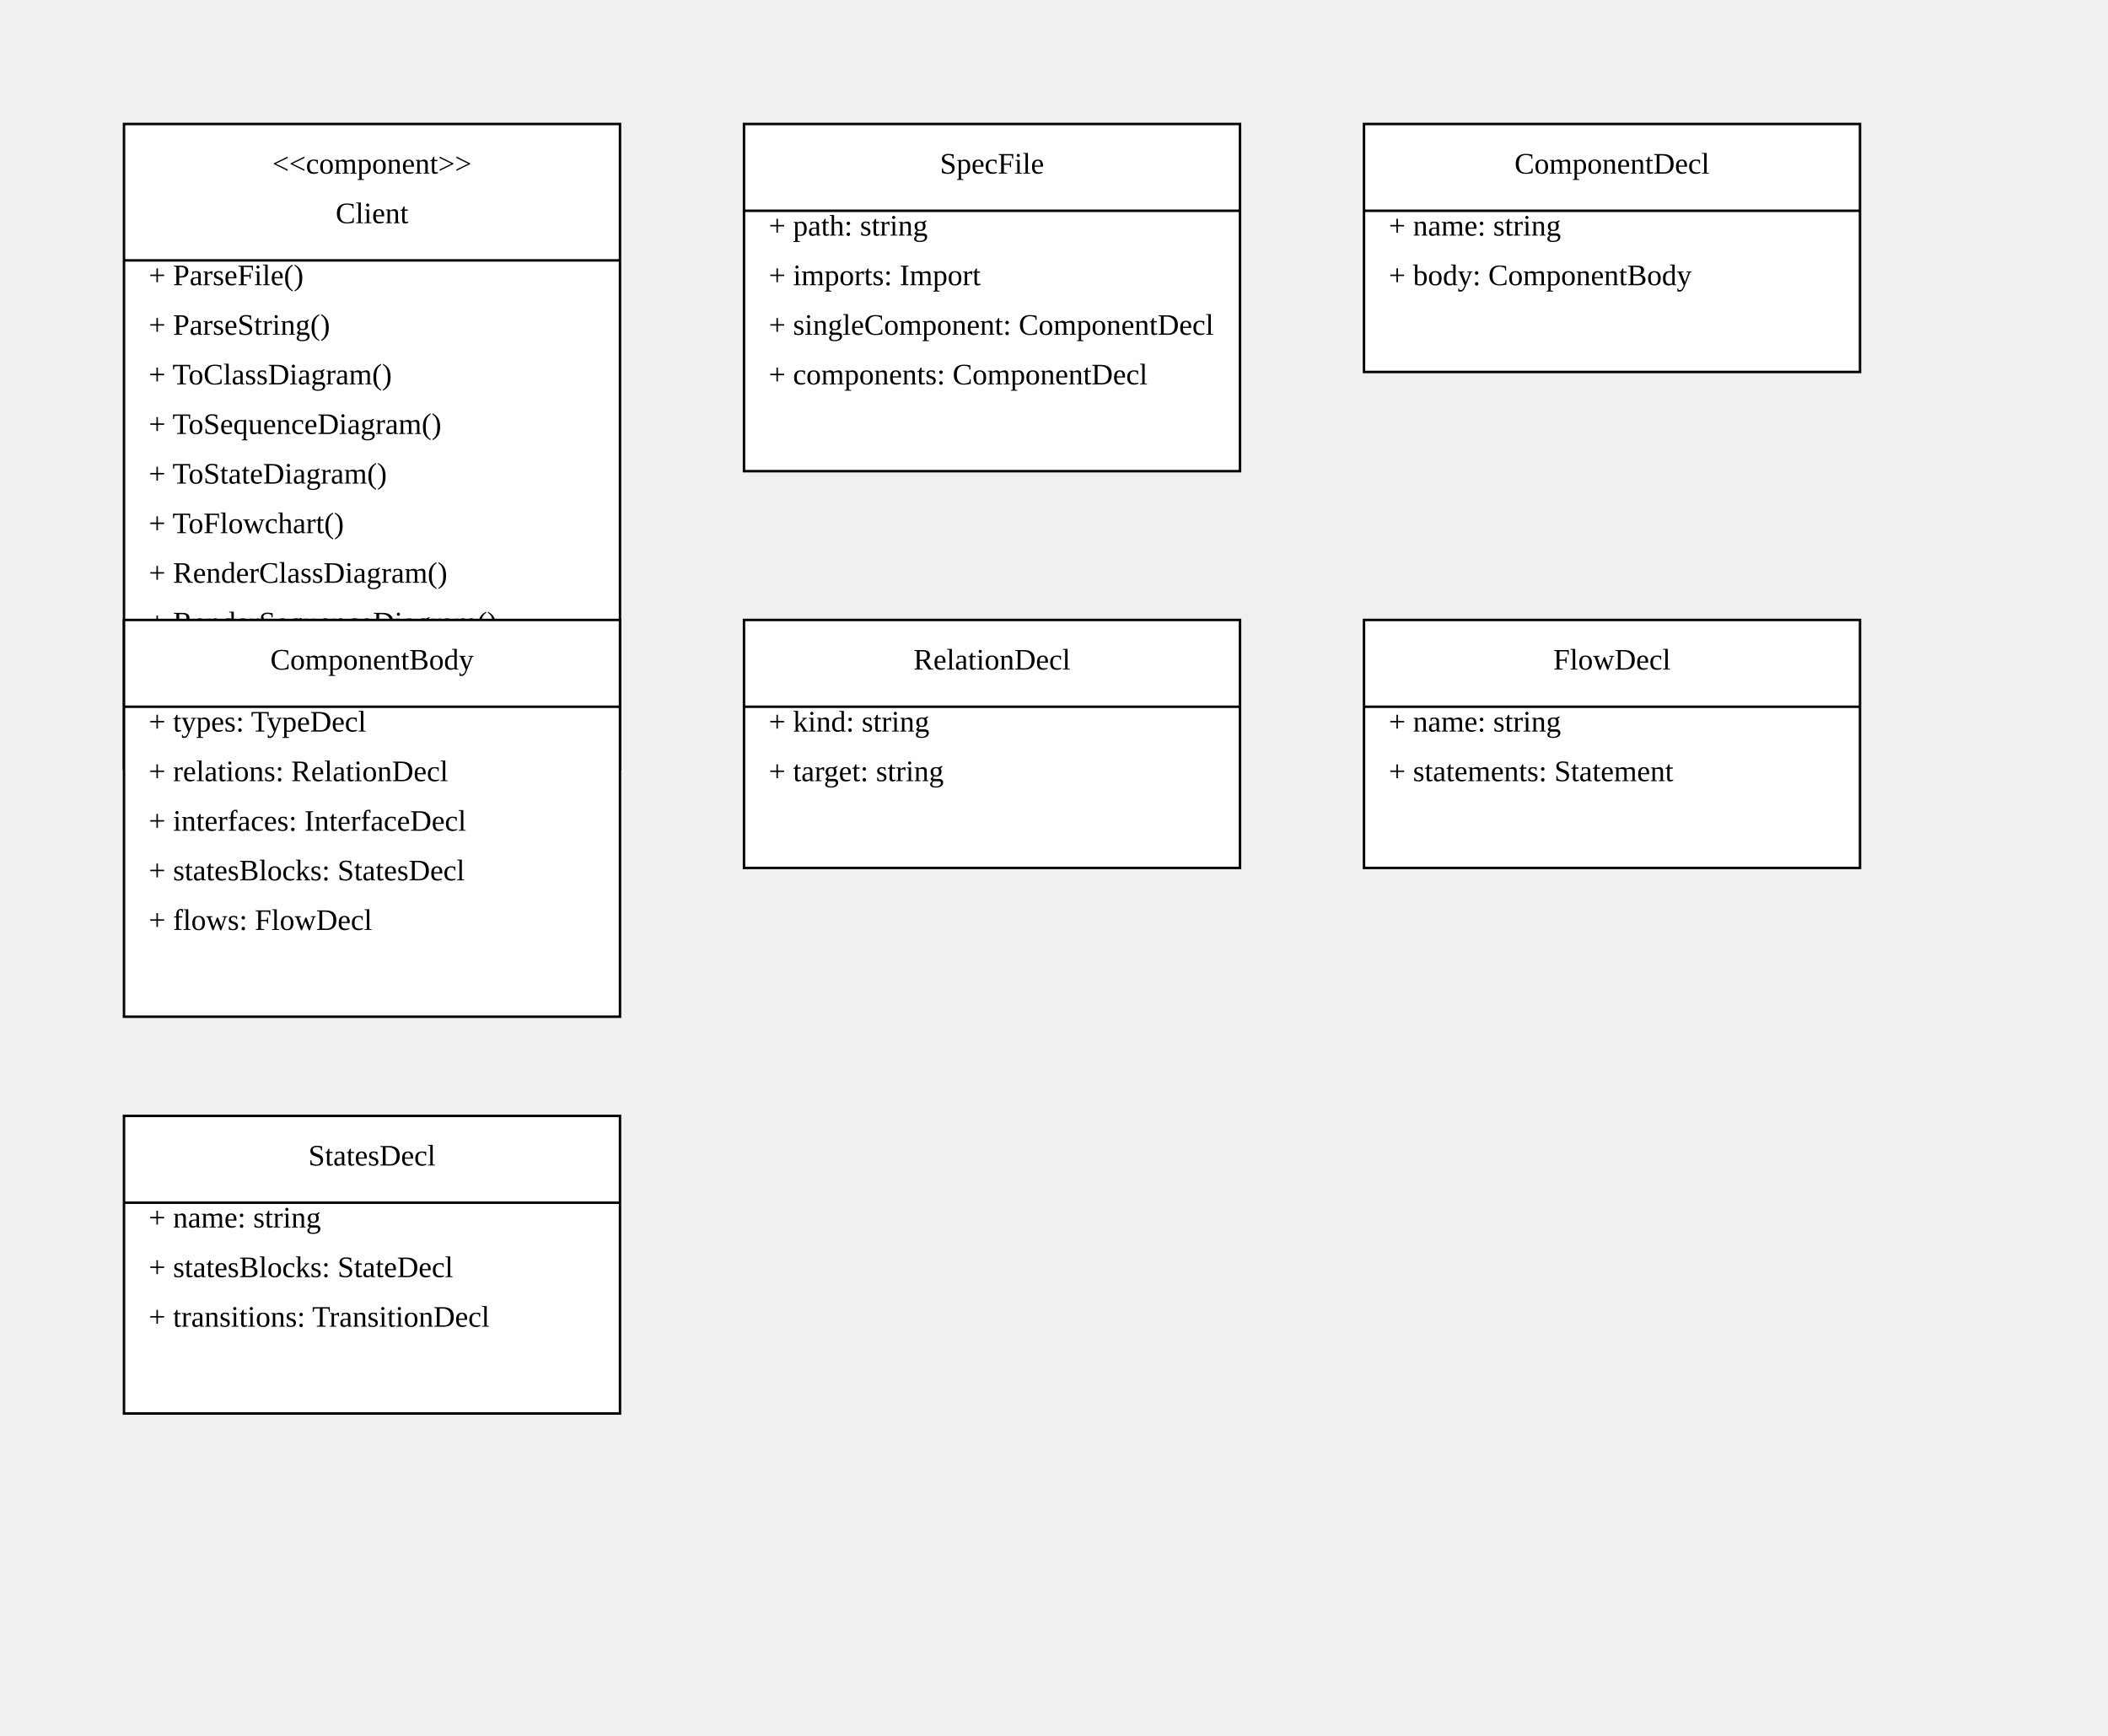
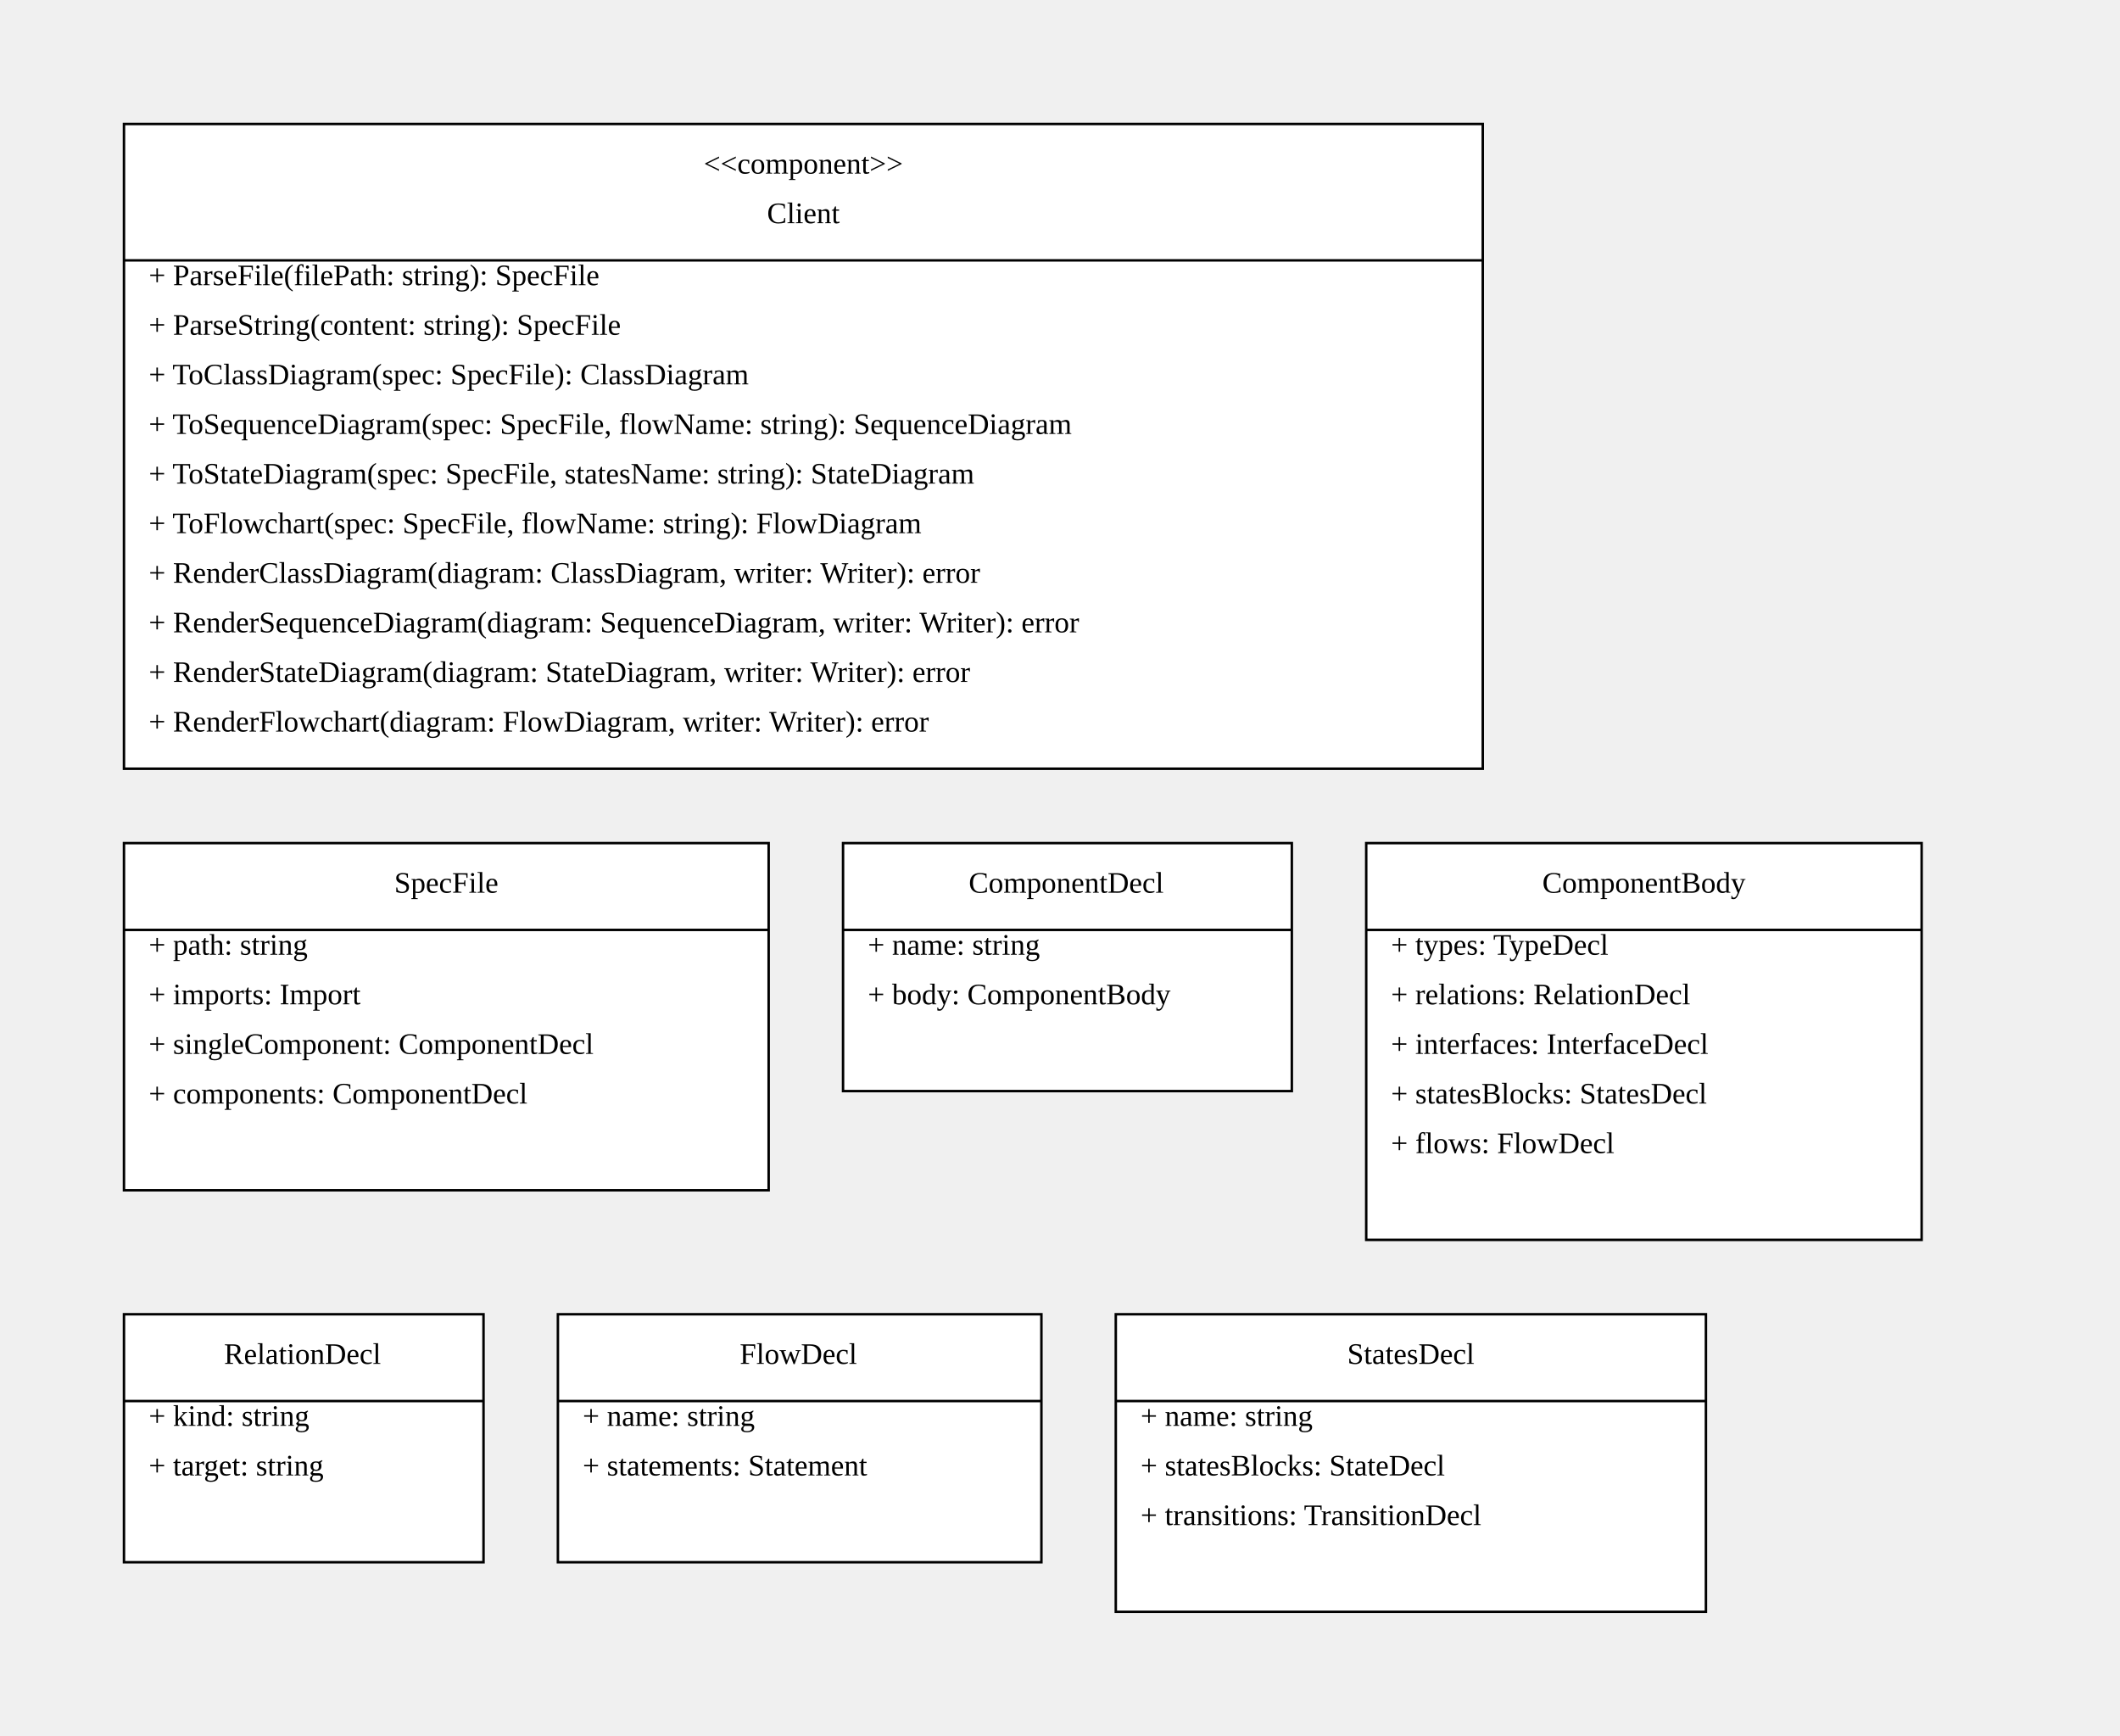
- <svg xmlns="http://www.w3.org/2000/svg" viewBox="0 0 850 700" width="850" height="700">
-   <rect x="50" y="50" width="200" height="260" stroke-width="1" fill="#fff" stroke="#000" />
-   <text x="150" y="70" text-anchor="middle">&lt;&lt;component&gt;&gt;</text>
-   <text x="150" y="90" text-anchor="middle">Client</text>
-   <line x1="50" y1="105" x2="250" y2="105" stroke="#000" />
-   <text x="60" y="115">+ ParseFile()</text>
-   <text x="60" y="135">+ ParseString()</text>
-   <text x="60" y="155">+ ToClassDiagram()</text>
-   <text x="60" y="175">+ ToSequenceDiagram()</text>
-   <text x="60" y="195">+ ToStateDiagram()</text>
-   <text x="60" y="215">+ ToFlowchart()</text>
-   <text x="60" y="235">+ RenderClassDiagram()</text>
-   <text x="60" y="255">+ RenderSequenceDiagram()</text>
-   <text x="60" y="275">+ RenderStateDiagram()</text>
-   <text x="60" y="295">+ RenderFlowchart()</text>
-   <rect x="300" y="50" width="200" height="140" stroke="#000" stroke-width="1" fill="#fff" />
-   <text x="400" y="70" text-anchor="middle">SpecFile</text>
-   <line x1="300" y1="85" x2="500" y2="85" stroke="#000" />
-   <text x="310" y="95">+ path: string</text>
-   <text x="310" y="115">+ imports: Import</text>
-   <text x="310" y="135">+ singleComponent: ComponentDecl</text>
-   <text x="310" y="155">+ components: ComponentDecl</text>
-   <rect x="550" y="50" width="200" height="100" fill="#fff" stroke="#000" stroke-width="1" />
-   <text x="650" y="70" text-anchor="middle">ComponentDecl</text>
-   <line x1="550" y1="85" x2="750" y2="85" stroke="#000" />
-   <text x="560" y="95">+ name: string</text>
-   <text x="560" y="115">+ body: ComponentBody</text>
-   <rect x="50" y="250" width="200" height="160" fill="#fff" stroke="#000" stroke-width="1" />
-   <text x="150" y="270" text-anchor="middle">ComponentBody</text>
-   <line x1="50" y1="285" x2="250" y2="285" stroke="#000" />
-   <text x="60" y="295">+ types: TypeDecl</text>
-   <text x="60" y="315">+ relations: RelationDecl</text>
-   <text x="60" y="335">+ interfaces: InterfaceDecl</text>
-   <text x="60" y="355">+ statesBlocks: StatesDecl</text>
-   <text x="60" y="375">+ flows: FlowDecl</text>
-   <rect x="300" y="250" width="200" height="100" stroke="#000" stroke-width="1" fill="#fff" />
-   <text x="400" y="270" text-anchor="middle">RelationDecl</text>
-   <line x1="300" y1="285" x2="500" y2="285" stroke="#000" />
-   <text x="310" y="295">+ kind: string</text>
-   <text x="310" y="315">+ target: string</text>
-   <rect x="550" y="250" width="200" height="100" fill="#fff" stroke="#000" stroke-width="1" />
-   <text x="650" y="270" text-anchor="middle">FlowDecl</text>
-   <line x1="550" y1="285" x2="750" y2="285" stroke="#000" />
-   <text x="560" y="295">+ name: string</text>
-   <text x="560" y="315">+ statements: Statement</text>
-   <rect x="50" y="450" width="200" height="120" fill="#fff" stroke="#000" stroke-width="1" />
-   <text x="150" y="470" text-anchor="middle">StatesDecl</text>
-   <line x1="50" y1="485" x2="250" y2="485" stroke="#000" />
-   <text x="60" y="495">+ name: string</text>
-   <text x="60" y="515">+ statesBlocks: StateDecl</text>
-   <text x="60" y="535">+ transitions: TransitionDecl</text>
+ <svg xmlns="http://www.w3.org/2000/svg" viewBox="0 0 855 700" width="855" height="700">
+   <rect x="50" y="50" width="548" height="260" fill="#fff" stroke="#000" stroke-width="1" />
+   <text x="324" y="70" text-anchor="middle">&lt;&lt;component&gt;&gt;</text>
+   <text x="324" y="90" text-anchor="middle">Client</text>
+   <line x1="50" y1="105" x2="598" y2="105" stroke="#000" />
+   <text x="60" y="115">+ ParseFile(filePath: string): SpecFile</text>
+   <text x="60" y="135">+ ParseString(content: string): SpecFile</text>
+   <text x="60" y="155">+ ToClassDiagram(spec: SpecFile): ClassDiagram</text>
+   <text x="60" y="175">+ ToSequenceDiagram(spec: SpecFile, flowName: string): SequenceDiagram</text>
+   <text x="60" y="195">+ ToStateDiagram(spec: SpecFile, statesName: string): StateDiagram</text>
+   <text x="60" y="215">+ ToFlowchart(spec: SpecFile, flowName: string): FlowDiagram</text>
+   <text x="60" y="235">+ RenderClassDiagram(diagram: ClassDiagram, writer: Writer): error</text>
+   <text x="60" y="255">+ RenderSequenceDiagram(diagram: SequenceDiagram, writer: Writer): error</text>
+   <text x="60" y="275">+ RenderStateDiagram(diagram: StateDiagram, writer: Writer): error</text>
+   <text x="60" y="295">+ RenderFlowchart(diagram: FlowDiagram, writer: Writer): error</text>
+   <rect x="50" y="340" width="260" height="140" fill="#fff" stroke="#000" stroke-width="1" />
+   <text x="180" y="360" text-anchor="middle">SpecFile</text>
+   <line x1="50" y1="375" x2="310" y2="375" stroke="#000" />
+   <text x="60" y="385">+ path: string</text>
+   <text x="60" y="405">+ imports: Import</text>
+   <text x="60" y="425">+ singleComponent: ComponentDecl</text>
+   <text x="60" y="445">+ components: ComponentDecl</text>
+   <rect x="340" y="340" width="181" height="100" stroke="#000" stroke-width="1" fill="#fff" />
+   <text x="430" y="360" text-anchor="middle">ComponentDecl</text>
+   <line x1="340" y1="375" x2="521" y2="375" stroke="#000" />
+   <text x="350" y="385">+ name: string</text>
+   <text x="350" y="405">+ body: ComponentBody</text>
+   <rect x="551" y="340" width="224" height="160" fill="#fff" stroke="#000" stroke-width="1" />
+   <text x="663" y="360" text-anchor="middle">ComponentBody</text>
+   <line x1="551" y1="375" x2="775" y2="375" stroke="#000" />
+   <text x="561" y="385">+ types: TypeDecl</text>
+   <text x="561" y="405">+ relations: RelationDecl</text>
+   <text x="561" y="425">+ interfaces: InterfaceDecl</text>
+   <text x="561" y="445">+ statesBlocks: StatesDecl</text>
+   <text x="561" y="465">+ flows: FlowDecl</text>
+   <rect x="50" y="530" width="145" height="100" fill="#fff" stroke="#000" stroke-width="1" />
+   <text x="122" y="550" text-anchor="middle">RelationDecl</text>
+   <line x1="50" y1="565" x2="195" y2="565" stroke="#000" />
+   <text x="60" y="575">+ kind: string</text>
+   <text x="60" y="595">+ target: string</text>
+   <rect x="225" y="530" width="195" height="100" fill="#fff" stroke="#000" stroke-width="1" />
+   <text x="322" y="550" text-anchor="middle">FlowDecl</text>
+   <line x1="225" y1="565" x2="420" y2="565" stroke="#000" />
+   <text x="235" y="575">+ name: string</text>
+   <text x="235" y="595">+ statements: Statement</text>
+   <rect x="450" y="530" width="238" height="120" fill="#fff" stroke="#000" stroke-width="1" />
+   <text x="569" y="550" text-anchor="middle">StatesDecl</text>
+   <line x1="450" y1="565" x2="688" y2="565" stroke="#000" />
+   <text x="460" y="575">+ name: string</text>
+   <text x="460" y="595">+ statesBlocks: StateDecl</text>
+   <text x="460" y="615">+ transitions: TransitionDecl</text>
</svg>
